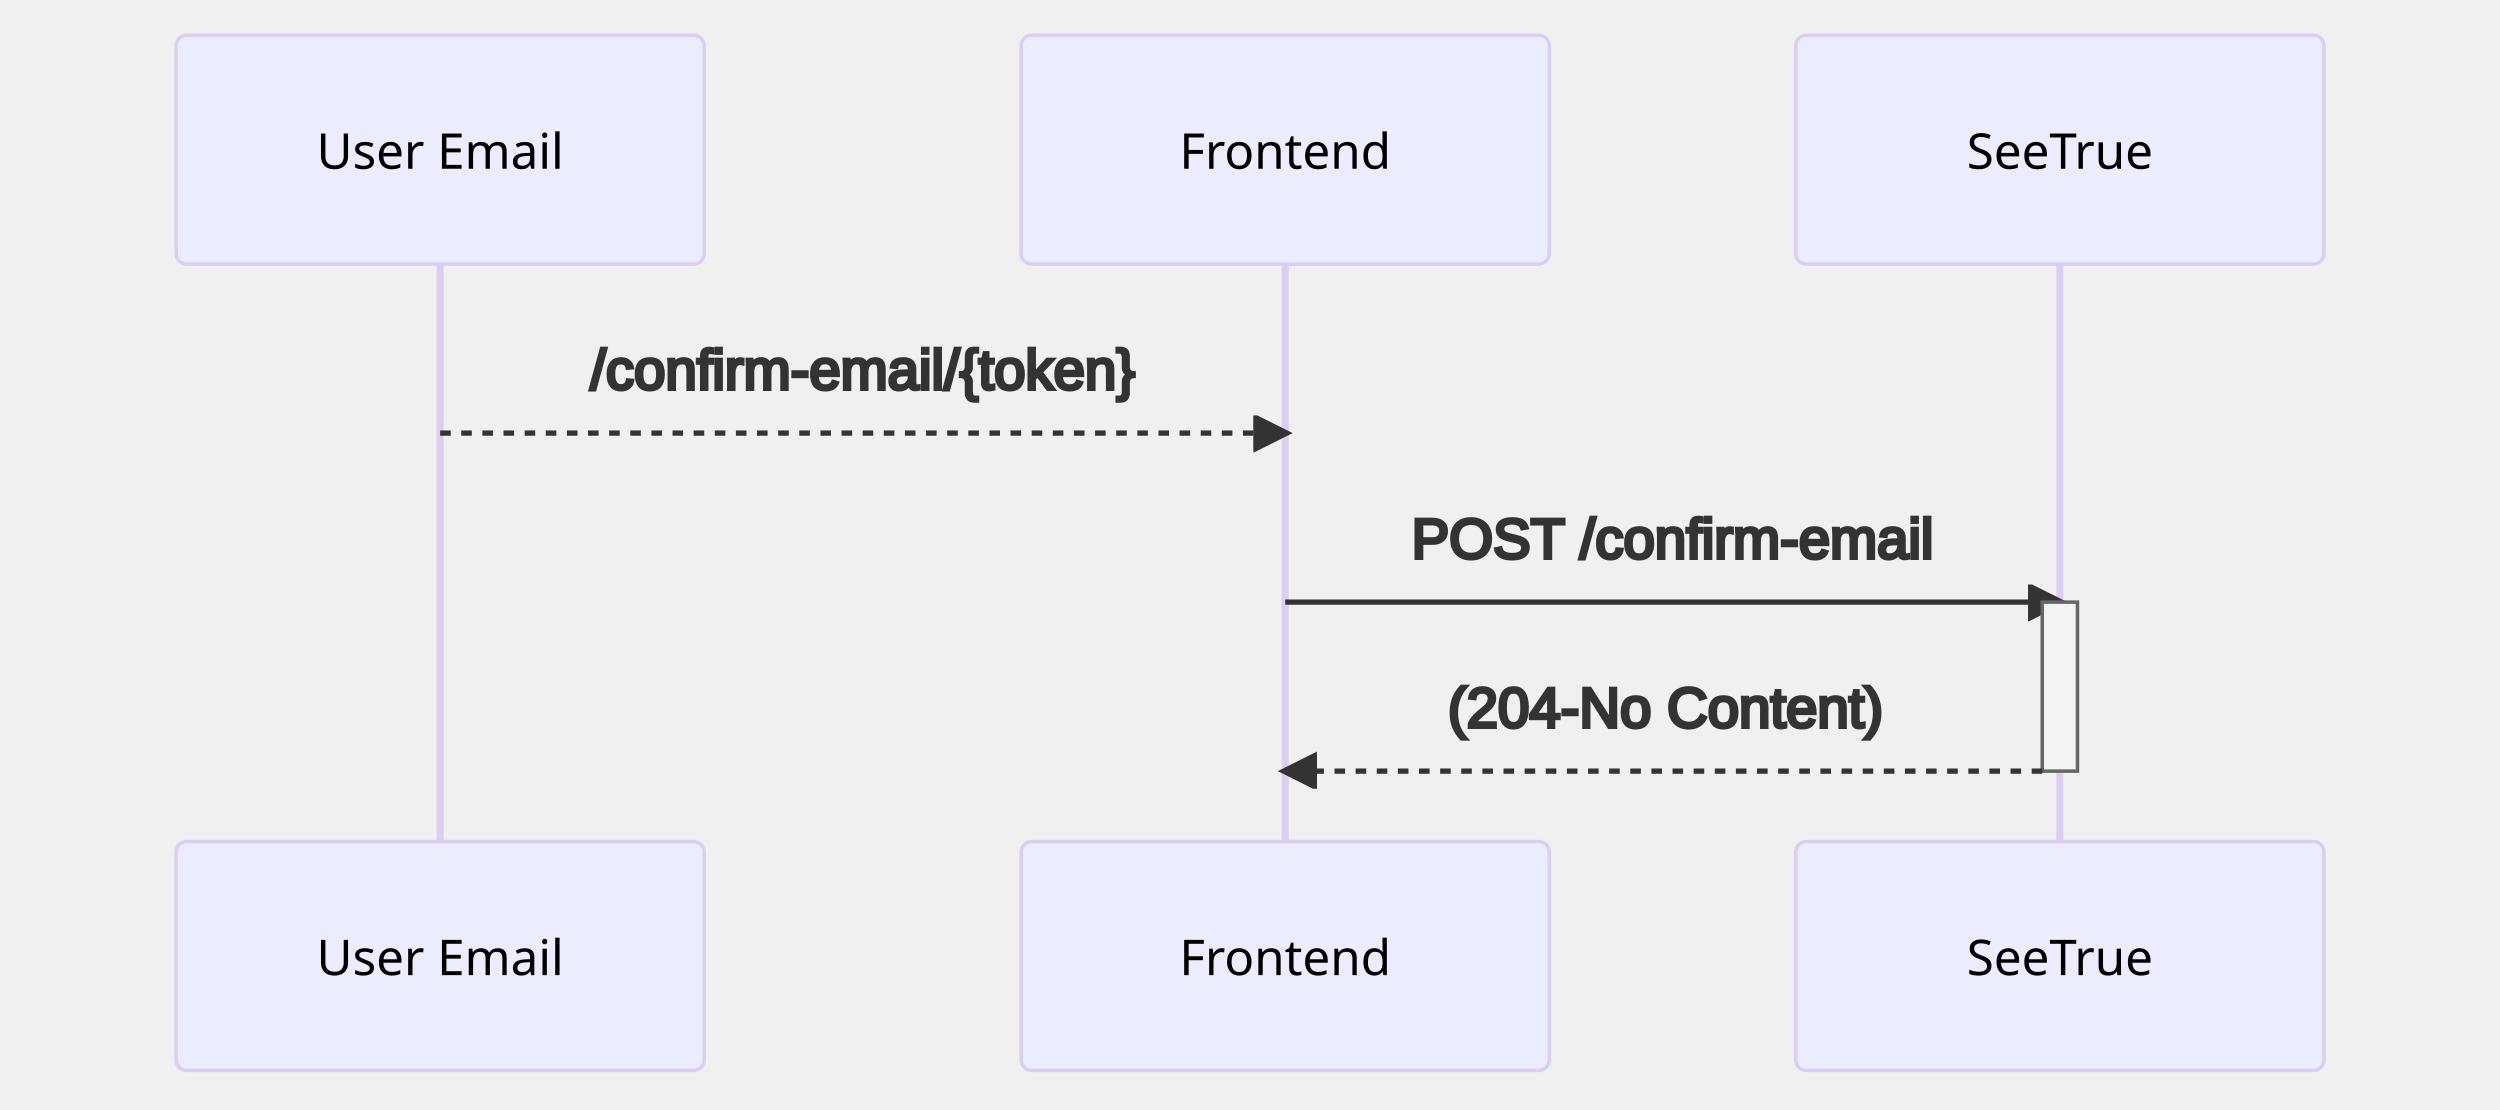
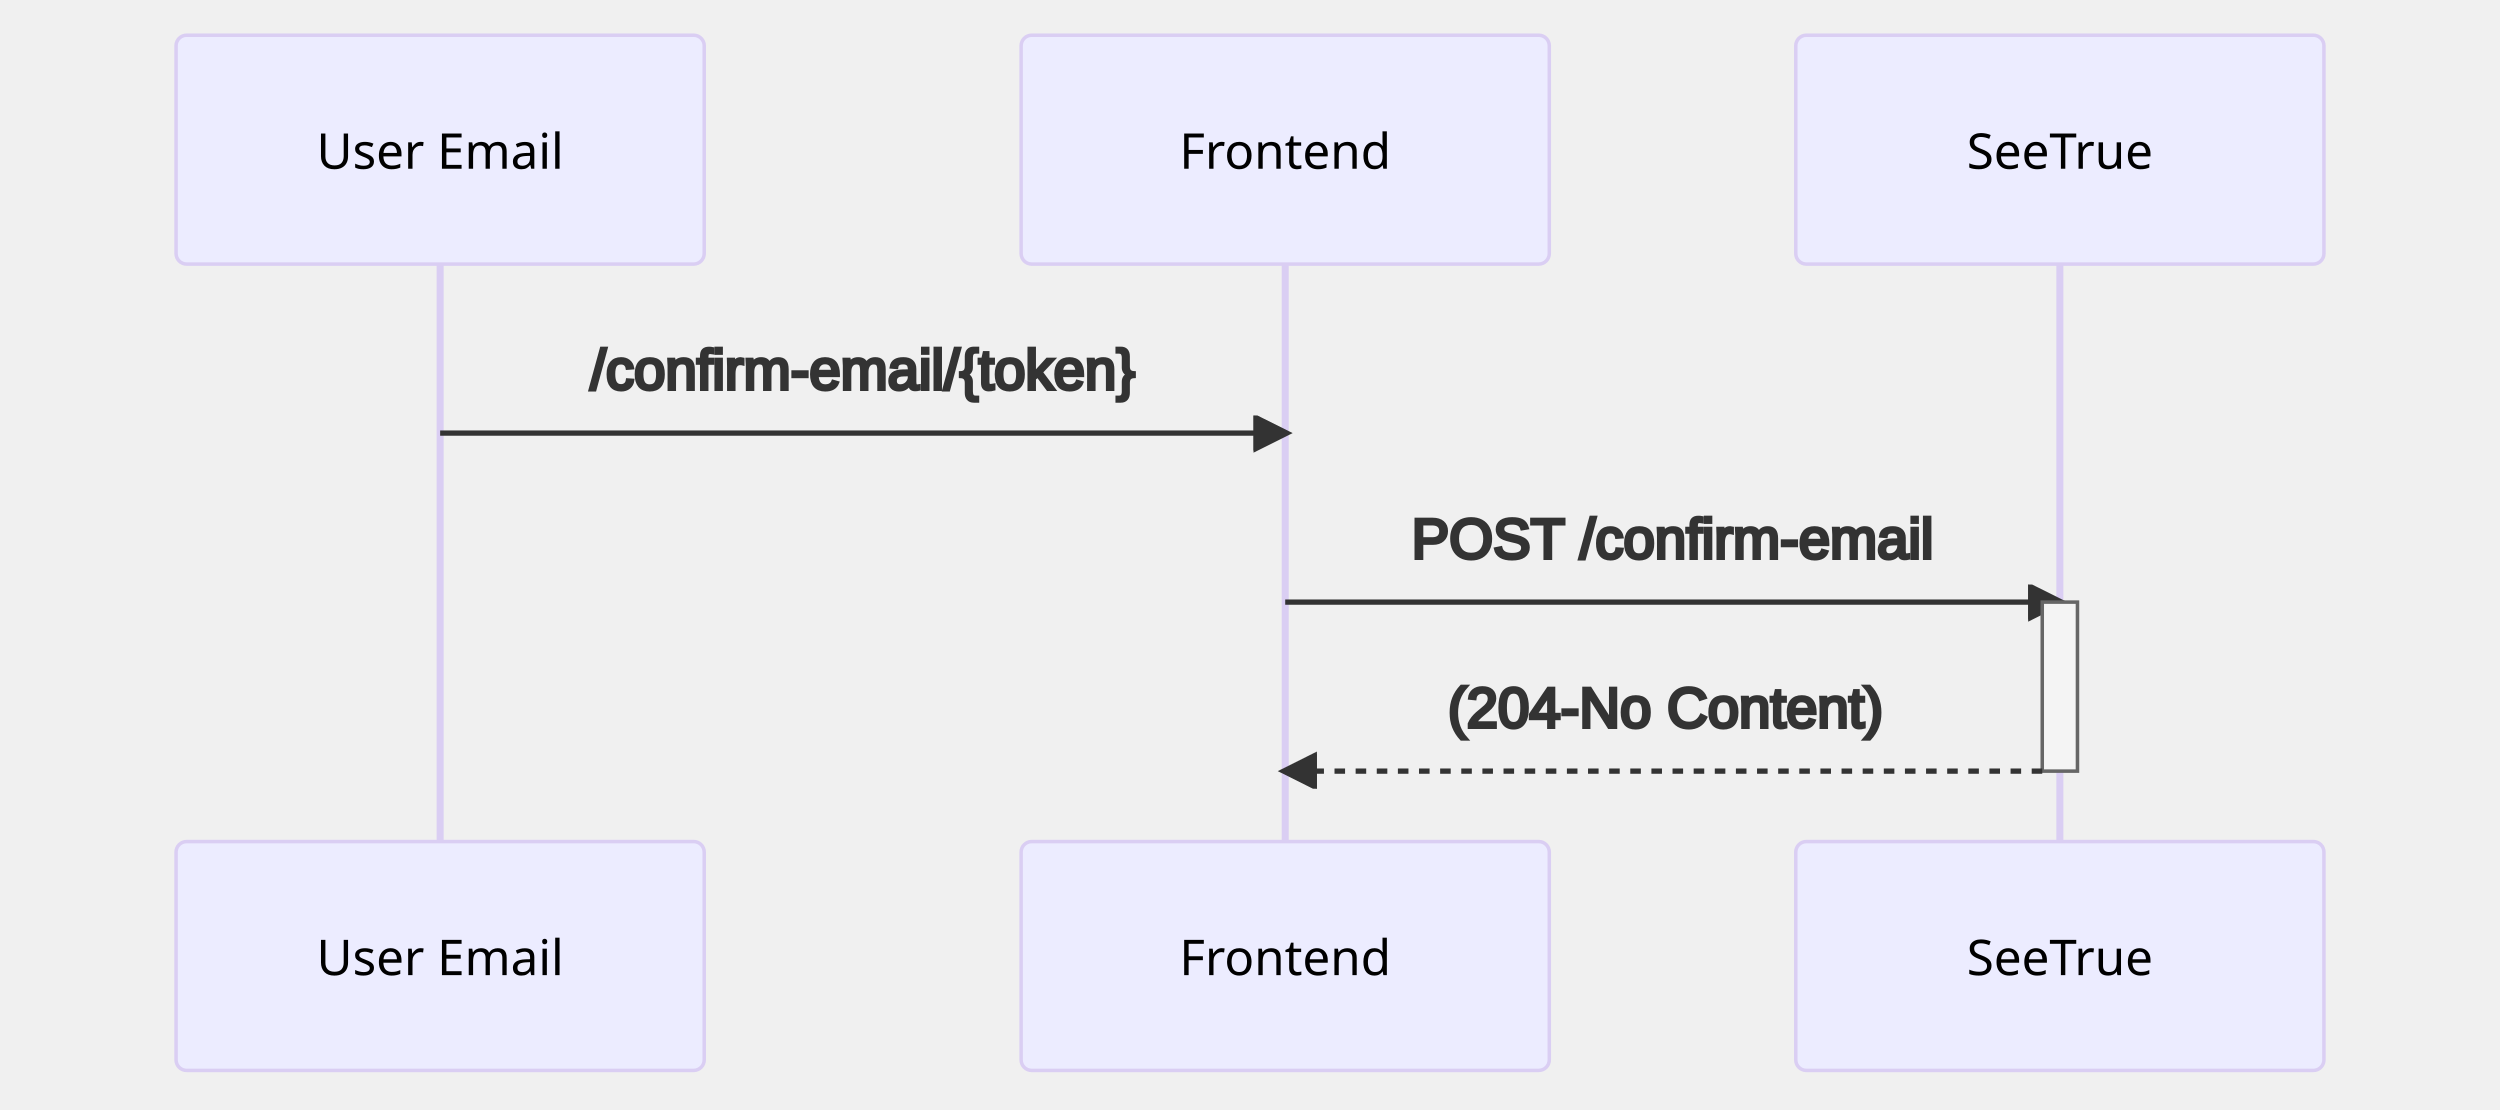
- <svg xmlns="http://www.w3.org/2000/svg" id="mermaid-1643230490798" width="100%" height="315" style="max-width: 710px; background-color: white;" viewBox="-50 -10 710 315">
-   <style>#mermaid-1643230490798 {font-family:"trebuchet ms",verdana,arial,sans-serif;font-size:16px;fill:#333;}#mermaid-1643230490798 .error-icon{fill:#552222;}#mermaid-1643230490798 .error-text{fill:#552222;stroke:#552222;}#mermaid-1643230490798 .edge-thickness-normal{stroke-width:2px;}#mermaid-1643230490798 .edge-thickness-thick{stroke-width:3.5px;}#mermaid-1643230490798 .edge-pattern-solid{stroke-dasharray:0;}#mermaid-1643230490798 .edge-pattern-dashed{stroke-dasharray:3;}#mermaid-1643230490798 .edge-pattern-dotted{stroke-dasharray:2;}#mermaid-1643230490798 .marker{fill:#333333;stroke:#333333;}#mermaid-1643230490798 .marker.cross{stroke:#333333;}#mermaid-1643230490798 svg{font-family:"trebuchet ms",verdana,arial,sans-serif;font-size:16px;}#mermaid-1643230490798 .actor{stroke:hsl(259.626, 59.777%, 87.902%);fill:#ECECFF;}#mermaid-1643230490798 text.actor&gt;tspan{fill:black;stroke:none;}#mermaid-1643230490798 .actor-line{stroke:grey;}#mermaid-1643230490798 .messageLine0{stroke-width:1.5;stroke-dasharray:none;stroke:#333;}#mermaid-1643230490798 .messageLine1{stroke-width:1.5;stroke-dasharray:2,2;stroke:#333;}#mermaid-1643230490798 #arrowhead path{fill:#333;stroke:#333;}#mermaid-1643230490798 .sequenceNumber{fill:white;}#mermaid-1643230490798 #sequencenumber{fill:#333;}#mermaid-1643230490798 #crosshead path{fill:#333;stroke:#333;}#mermaid-1643230490798 .messageText{fill:#333;stroke:#333;}#mermaid-1643230490798 .labelBox{stroke:hsl(259.626, 59.777%, 87.902%);fill:#ECECFF;}#mermaid-1643230490798 .labelText,#mermaid-1643230490798 .labelText&gt;tspan{fill:black;stroke:none;}#mermaid-1643230490798 .loopText,#mermaid-1643230490798 .loopText&gt;tspan{fill:black;stroke:none;}#mermaid-1643230490798 .loopLine{stroke-width:2px;stroke-dasharray:2,2;stroke:hsl(259.626, 59.777%, 87.902%);fill:hsl(259.626, 59.777%, 87.902%);}#mermaid-1643230490798 .note{stroke:#aaaa33;fill:#fff5ad;}#mermaid-1643230490798 .noteText,#mermaid-1643230490798 .noteText&gt;tspan{fill:black;stroke:none;}#mermaid-1643230490798 .activation0{fill:#f4f4f4;stroke:#666;}#mermaid-1643230490798 .activation1{fill:#f4f4f4;stroke:#666;}#mermaid-1643230490798 .activation2{fill:#f4f4f4;stroke:#666;}#mermaid-1643230490798 .actorPopupMenu{position:absolute;}#mermaid-1643230490798 .actorPopupMenuPanel{position:absolute;fill:#ECECFF;box-shadow:0px 8px 16px 0px rgba(0,0,0,0.2);filter:drop-shadow(3px 5px 2px rgb(0 0 0 / 0.4));}#mermaid-1643230490798 .actor-man line{stroke:hsl(259.626, 59.777%, 87.902%);fill:#ECECFF;}#mermaid-1643230490798 .actor-man circle,#mermaid-1643230490798 line{stroke:hsl(259.626, 59.777%, 87.902%);fill:#ECECFF;stroke-width:2px;}#mermaid-1643230490798 :root{--mermaid-font-family:"trebuchet ms",verdana,arial,sans-serif;}</style>
+ <svg xmlns="http://www.w3.org/2000/svg" id="mermaid-1643231469774" width="100%" height="315" style="max-width: 710px; background-color: white;" viewBox="-50 -10 710 315">
+   <style>#mermaid-1643231469774 {font-family:"trebuchet ms",verdana,arial,sans-serif;font-size:16px;fill:#333;}#mermaid-1643231469774 .error-icon{fill:#552222;}#mermaid-1643231469774 .error-text{fill:#552222;stroke:#552222;}#mermaid-1643231469774 .edge-thickness-normal{stroke-width:2px;}#mermaid-1643231469774 .edge-thickness-thick{stroke-width:3.5px;}#mermaid-1643231469774 .edge-pattern-solid{stroke-dasharray:0;}#mermaid-1643231469774 .edge-pattern-dashed{stroke-dasharray:3;}#mermaid-1643231469774 .edge-pattern-dotted{stroke-dasharray:2;}#mermaid-1643231469774 .marker{fill:#333333;stroke:#333333;}#mermaid-1643231469774 .marker.cross{stroke:#333333;}#mermaid-1643231469774 svg{font-family:"trebuchet ms",verdana,arial,sans-serif;font-size:16px;}#mermaid-1643231469774 .actor{stroke:hsl(259.626, 59.777%, 87.902%);fill:#ECECFF;}#mermaid-1643231469774 text.actor&gt;tspan{fill:black;stroke:none;}#mermaid-1643231469774 .actor-line{stroke:grey;}#mermaid-1643231469774 .messageLine0{stroke-width:1.5;stroke-dasharray:none;stroke:#333;}#mermaid-1643231469774 .messageLine1{stroke-width:1.5;stroke-dasharray:2,2;stroke:#333;}#mermaid-1643231469774 #arrowhead path{fill:#333;stroke:#333;}#mermaid-1643231469774 .sequenceNumber{fill:white;}#mermaid-1643231469774 #sequencenumber{fill:#333;}#mermaid-1643231469774 #crosshead path{fill:#333;stroke:#333;}#mermaid-1643231469774 .messageText{fill:#333;stroke:#333;}#mermaid-1643231469774 .labelBox{stroke:hsl(259.626, 59.777%, 87.902%);fill:#ECECFF;}#mermaid-1643231469774 .labelText,#mermaid-1643231469774 .labelText&gt;tspan{fill:black;stroke:none;}#mermaid-1643231469774 .loopText,#mermaid-1643231469774 .loopText&gt;tspan{fill:black;stroke:none;}#mermaid-1643231469774 .loopLine{stroke-width:2px;stroke-dasharray:2,2;stroke:hsl(259.626, 59.777%, 87.902%);fill:hsl(259.626, 59.777%, 87.902%);}#mermaid-1643231469774 .note{stroke:#aaaa33;fill:#fff5ad;}#mermaid-1643231469774 .noteText,#mermaid-1643231469774 .noteText&gt;tspan{fill:black;stroke:none;}#mermaid-1643231469774 .activation0{fill:#f4f4f4;stroke:#666;}#mermaid-1643231469774 .activation1{fill:#f4f4f4;stroke:#666;}#mermaid-1643231469774 .activation2{fill:#f4f4f4;stroke:#666;}#mermaid-1643231469774 .actorPopupMenu{position:absolute;}#mermaid-1643231469774 .actorPopupMenuPanel{position:absolute;fill:#ECECFF;box-shadow:0px 8px 16px 0px rgba(0,0,0,0.2);filter:drop-shadow(3px 5px 2px rgb(0 0 0 / 0.4));}#mermaid-1643231469774 .actor-man line{stroke:hsl(259.626, 59.777%, 87.902%);fill:#ECECFF;}#mermaid-1643231469774 .actor-man circle,#mermaid-1643231469774 line{stroke:hsl(259.626, 59.777%, 87.902%);fill:#ECECFF;stroke-width:2px;}#mermaid-1643231469774 :root{--mermaid-font-family:"trebuchet ms",verdana,arial,sans-serif;}</style>
  <g />
  <defs>
    <symbol id="computer" width="24" height="24">
      <path transform="scale(.5)" d="M2 2v13h20v-13h-20zm18 11h-16v-9h16v9zm-10.228 6l.466-1h3.524l.467 1h-4.457zm14.228 3h-24l2-6h2.104l-1.33 4h18.45l-1.297-4h2.073l2 6zm-5-10h-14v-7h14v7z" />
    </symbol>
  </defs>
  <defs>
    <symbol id="database" fill-rule="evenodd" clip-rule="evenodd">
      <path transform="scale(.5)" d="M12.258.001l.256.004.255.005.253.008.251.01.249.012.247.015.246.016.242.019.241.02.239.023.236.024.233.027.231.028.229.031.225.032.223.034.22.036.217.038.214.04.211.041.208.043.205.045.201.046.198.048.194.05.191.051.187.053.183.054.18.056.175.057.172.059.168.06.163.061.16.063.155.064.15.066.074.033.073.033.071.034.07.034.069.035.068.035.067.035.066.035.064.036.064.036.062.036.06.036.06.037.058.037.058.037.055.038.055.038.053.038.052.038.051.039.05.039.048.039.047.039.045.04.044.04.043.04.041.04.04.041.039.041.037.041.036.041.034.041.033.042.032.042.03.042.029.042.027.042.026.043.024.043.023.043.021.043.02.043.018.044.017.043.015.044.013.044.012.044.011.045.009.044.007.045.006.045.004.045.002.045.001.045v17l-.001.045-.002.045-.004.045-.006.045-.007.045-.009.044-.011.045-.012.044-.013.044-.015.044-.017.043-.018.044-.02.043-.021.043-.023.043-.024.043-.026.043-.027.042-.029.042-.03.042-.032.042-.033.042-.034.041-.036.041-.037.041-.039.041-.04.041-.041.04-.043.04-.044.04-.045.04-.047.039-.048.039-.05.039-.051.039-.052.038-.053.038-.055.038-.055.038-.058.037-.058.037-.06.037-.06.036-.062.036-.064.036-.064.036-.066.035-.067.035-.068.035-.069.035-.07.034-.071.034-.073.033-.074.033-.15.066-.155.064-.16.063-.163.061-.168.06-.172.059-.175.057-.18.056-.183.054-.187.053-.191.051-.194.05-.198.048-.201.046-.205.045-.208.043-.211.041-.214.04-.217.038-.22.036-.223.034-.225.032-.229.031-.231.028-.233.027-.236.024-.239.023-.241.02-.242.019-.246.016-.247.015-.249.012-.251.01-.253.008-.255.005-.256.004-.258.001-.258-.001-.256-.004-.255-.005-.253-.008-.251-.01-.249-.012-.247-.015-.245-.016-.243-.019-.241-.02-.238-.023-.236-.024-.234-.027-.231-.028-.228-.031-.226-.032-.223-.034-.22-.036-.217-.038-.214-.04-.211-.041-.208-.043-.204-.045-.201-.046-.198-.048-.195-.05-.19-.051-.187-.053-.184-.054-.179-.056-.176-.057-.172-.059-.167-.06-.164-.061-.159-.063-.155-.064-.151-.066-.074-.033-.072-.033-.072-.034-.07-.034-.069-.035-.068-.035-.067-.035-.066-.035-.064-.036-.063-.036-.062-.036-.061-.036-.06-.037-.058-.037-.057-.037-.056-.038-.055-.038-.053-.038-.052-.038-.051-.039-.049-.039-.049-.039-.046-.039-.046-.04-.044-.04-.043-.04-.041-.04-.04-.041-.039-.041-.037-.041-.036-.041-.034-.041-.033-.042-.032-.042-.03-.042-.029-.042-.027-.042-.026-.043-.024-.043-.023-.043-.021-.043-.02-.043-.018-.044-.017-.043-.015-.044-.013-.044-.012-.044-.011-.045-.009-.044-.007-.045-.006-.045-.004-.045-.002-.045-.001-.045v-17l.001-.045.002-.045.004-.045.006-.045.007-.045.009-.044.011-.045.012-.044.013-.044.015-.044.017-.043.018-.044.02-.043.021-.043.023-.043.024-.043.026-.043.027-.042.029-.042.03-.042.032-.042.033-.042.034-.041.036-.041.037-.041.039-.041.04-.041.041-.04.043-.04.044-.04.046-.04.046-.039.049-.039.049-.039.051-.039.052-.038.053-.038.055-.038.056-.038.057-.037.058-.037.06-.037.061-.036.062-.036.063-.036.064-.036.066-.035.067-.035.068-.035.069-.035.07-.034.072-.034.072-.033.074-.033.151-.066.155-.064.159-.063.164-.061.167-.06.172-.059.176-.057.179-.056.184-.054.187-.053.19-.051.195-.05.198-.048.201-.046.204-.045.208-.043.211-.041.214-.04.217-.038.22-.036.223-.034.226-.032.228-.031.231-.028.234-.027.236-.024.238-.023.241-.02.243-.019.245-.016.247-.015.249-.012.251-.01.253-.008.255-.005.256-.004.258-.001.258.001zm-9.258 20.499v.01l.001.021.003.021.004.022.005.021.006.022.007.022.009.023.01.022.011.023.012.023.013.023.015.023.016.024.017.023.018.024.019.024.021.024.022.025.023.024.024.025.052.049.056.05.061.051.066.051.07.051.075.051.079.052.084.052.088.052.092.052.097.052.102.051.105.052.11.052.114.051.119.051.123.051.127.05.131.05.135.05.139.048.144.049.147.047.152.047.155.047.16.045.163.045.167.043.171.043.176.041.178.041.183.039.187.039.19.037.194.035.197.035.202.033.204.031.209.03.212.029.216.027.219.025.222.024.226.021.23.02.233.018.236.016.24.015.243.012.246.01.249.008.253.005.256.004.259.001.26-.001.257-.004.254-.005.25-.008.247-.011.244-.012.241-.014.237-.016.233-.018.231-.021.226-.021.224-.024.22-.026.216-.027.212-.028.21-.031.205-.031.202-.034.198-.034.194-.036.191-.037.187-.039.183-.04.179-.04.175-.042.172-.043.168-.044.163-.045.16-.046.155-.046.152-.047.148-.048.143-.049.139-.049.136-.05.131-.05.126-.05.123-.051.118-.052.114-.051.11-.052.106-.052.101-.052.096-.052.092-.052.088-.053.083-.051.079-.052.074-.052.07-.051.065-.051.06-.051.056-.05.051-.05.023-.024.023-.025.021-.024.02-.024.019-.024.018-.024.017-.024.015-.023.014-.024.013-.023.012-.023.01-.023.01-.022.008-.022.006-.022.006-.022.004-.022.004-.021.001-.021.001-.021v-4.127l-.077.055-.08.053-.083.054-.085.053-.087.052-.09.052-.093.051-.095.05-.097.05-.1.049-.102.049-.105.048-.106.047-.109.047-.111.046-.114.045-.115.045-.118.044-.12.043-.122.042-.124.042-.126.041-.128.04-.13.04-.132.038-.134.038-.135.037-.138.037-.139.035-.142.035-.143.034-.144.033-.147.032-.148.031-.15.03-.151.03-.153.029-.154.027-.156.027-.158.026-.159.025-.161.024-.162.023-.163.022-.165.021-.166.02-.167.019-.169.018-.169.017-.171.016-.173.015-.173.014-.175.013-.175.012-.177.011-.178.01-.179.008-.179.008-.181.006-.182.005-.182.004-.184.003-.184.002h-.37l-.184-.002-.184-.003-.182-.004-.182-.005-.181-.006-.179-.008-.179-.008-.178-.01-.176-.011-.176-.012-.175-.013-.173-.014-.172-.015-.171-.016-.17-.017-.169-.018-.167-.019-.166-.02-.165-.021-.163-.022-.162-.023-.161-.024-.159-.025-.157-.026-.156-.027-.155-.027-.153-.029-.151-.03-.15-.03-.148-.031-.146-.032-.145-.033-.143-.034-.141-.035-.14-.035-.137-.037-.136-.037-.134-.038-.132-.038-.13-.04-.128-.04-.126-.041-.124-.042-.122-.042-.12-.044-.117-.043-.116-.045-.113-.045-.112-.046-.109-.047-.106-.047-.105-.048-.102-.049-.1-.049-.097-.05-.095-.05-.093-.052-.09-.051-.087-.052-.085-.053-.083-.054-.08-.054-.077-.054v4.127zm0-5.654v.011l.001.021.003.021.004.021.005.022.006.022.007.022.009.022.01.022.011.023.012.023.013.023.015.024.016.023.017.024.018.024.019.024.021.024.022.024.023.025.024.024.052.05.056.05.061.05.066.051.07.051.075.052.079.051.084.052.088.052.092.052.097.052.102.052.105.052.11.051.114.051.119.052.123.05.127.051.131.05.135.049.139.049.144.048.147.048.152.047.155.046.16.045.163.045.167.044.171.042.176.042.178.04.183.04.187.038.19.037.194.036.197.034.202.033.204.032.209.03.212.028.216.027.219.025.222.024.226.022.23.02.233.018.236.016.24.014.243.012.246.01.249.008.253.006.256.003.259.001.26-.001.257-.003.254-.006.25-.008.247-.01.244-.012.241-.015.237-.016.233-.018.231-.02.226-.022.224-.024.22-.025.216-.027.212-.029.21-.03.205-.032.202-.033.198-.035.194-.036.191-.037.187-.039.183-.039.179-.041.175-.042.172-.043.168-.044.163-.045.16-.045.155-.047.152-.047.148-.048.143-.048.139-.05.136-.049.131-.05.126-.051.123-.051.118-.051.114-.052.11-.052.106-.052.101-.052.096-.052.092-.052.088-.052.083-.052.079-.052.074-.051.07-.052.065-.051.06-.05.056-.051.051-.049.023-.025.023-.024.021-.025.02-.024.019-.024.018-.024.017-.024.015-.023.014-.023.013-.024.012-.022.01-.023.01-.023.008-.022.006-.022.006-.022.004-.021.004-.022.001-.021.001-.021v-4.139l-.077.054-.08.054-.083.054-.085.052-.087.053-.09.051-.093.051-.095.051-.097.05-.1.049-.102.049-.105.048-.106.047-.109.047-.111.046-.114.045-.115.044-.118.044-.12.044-.122.042-.124.042-.126.041-.128.04-.13.039-.132.039-.134.038-.135.037-.138.036-.139.036-.142.035-.143.033-.144.033-.147.033-.148.031-.15.03-.151.03-.153.028-.154.028-.156.027-.158.026-.159.025-.161.024-.162.023-.163.022-.165.021-.166.02-.167.019-.169.018-.169.017-.171.016-.173.015-.173.014-.175.013-.175.012-.177.011-.178.009-.179.009-.179.007-.181.007-.182.005-.182.004-.184.003-.184.002h-.37l-.184-.002-.184-.003-.182-.004-.182-.005-.181-.007-.179-.007-.179-.009-.178-.009-.176-.011-.176-.012-.175-.013-.173-.014-.172-.015-.171-.016-.17-.017-.169-.018-.167-.019-.166-.02-.165-.021-.163-.022-.162-.023-.161-.024-.159-.025-.157-.026-.156-.027-.155-.028-.153-.028-.151-.03-.15-.03-.148-.031-.146-.033-.145-.033-.143-.033-.141-.035-.14-.036-.137-.036-.136-.037-.134-.038-.132-.039-.13-.039-.128-.04-.126-.041-.124-.042-.122-.043-.12-.043-.117-.044-.116-.044-.113-.046-.112-.046-.109-.046-.106-.047-.105-.048-.102-.049-.1-.049-.097-.05-.095-.051-.093-.051-.09-.051-.087-.053-.085-.052-.083-.054-.08-.054-.077-.054v4.139zm0-5.666v.011l.001.02.003.022.004.021.005.022.006.021.007.022.009.023.01.022.011.023.012.023.013.023.015.023.016.024.017.024.018.023.019.024.021.025.022.024.023.024.024.025.052.05.056.05.061.05.066.051.07.051.075.052.079.051.084.052.088.052.092.052.097.052.102.052.105.051.11.052.114.051.119.051.123.051.127.05.131.05.135.05.139.049.144.048.147.048.152.047.155.046.16.045.163.045.167.043.171.043.176.042.178.04.183.04.187.038.19.037.194.036.197.034.202.033.204.032.209.03.212.028.216.027.219.025.222.024.226.021.23.02.233.018.236.017.24.014.243.012.246.01.249.008.253.006.256.003.259.001.26-.001.257-.003.254-.006.25-.008.247-.01.244-.013.241-.014.237-.016.233-.018.231-.02.226-.022.224-.024.22-.025.216-.027.212-.029.21-.03.205-.032.202-.033.198-.035.194-.036.191-.037.187-.039.183-.039.179-.041.175-.042.172-.043.168-.044.163-.045.16-.045.155-.047.152-.047.148-.048.143-.049.139-.049.136-.049.131-.051.126-.05.123-.051.118-.052.114-.051.11-.052.106-.052.101-.052.096-.052.092-.052.088-.052.083-.052.079-.052.074-.052.07-.051.065-.051.06-.051.056-.05.051-.049.023-.025.023-.025.021-.024.02-.024.019-.024.018-.024.017-.024.015-.023.014-.024.013-.023.012-.023.01-.022.01-.023.008-.022.006-.022.006-.022.004-.022.004-.021.001-.021.001-.021v-4.153l-.077.054-.08.054-.083.053-.085.053-.087.053-.09.051-.093.051-.095.051-.097.05-.1.049-.102.048-.105.048-.106.048-.109.046-.111.046-.114.046-.115.044-.118.044-.12.043-.122.043-.124.042-.126.041-.128.04-.13.039-.132.039-.134.038-.135.037-.138.036-.139.036-.142.034-.143.034-.144.033-.147.032-.148.032-.15.03-.151.03-.153.028-.154.028-.156.027-.158.026-.159.024-.161.024-.162.023-.163.023-.165.021-.166.02-.167.019-.169.018-.169.017-.171.016-.173.015-.173.014-.175.013-.175.012-.177.01-.178.01-.179.009-.179.007-.181.006-.182.006-.182.004-.184.003-.184.001-.185.001-.185-.001-.184-.001-.184-.003-.182-.004-.182-.006-.181-.006-.179-.007-.179-.009-.178-.01-.176-.01-.176-.012-.175-.013-.173-.014-.172-.015-.171-.016-.17-.017-.169-.018-.167-.019-.166-.02-.165-.021-.163-.023-.162-.023-.161-.024-.159-.024-.157-.026-.156-.027-.155-.028-.153-.028-.151-.03-.15-.03-.148-.032-.146-.032-.145-.033-.143-.034-.141-.034-.14-.036-.137-.036-.136-.037-.134-.038-.132-.039-.13-.039-.128-.041-.126-.041-.124-.041-.122-.043-.12-.043-.117-.044-.116-.044-.113-.046-.112-.046-.109-.046-.106-.048-.105-.048-.102-.048-.1-.05-.097-.049-.095-.051-.093-.051-.09-.052-.087-.052-.085-.053-.083-.053-.08-.054-.077-.054v4.153zm8.74-8.179l-.257.004-.254.005-.25.008-.247.011-.244.012-.241.014-.237.016-.233.018-.231.021-.226.022-.224.023-.22.026-.216.027-.212.028-.21.031-.205.032-.202.033-.198.034-.194.036-.191.038-.187.038-.183.04-.179.041-.175.042-.172.043-.168.043-.163.045-.16.046-.155.046-.152.048-.148.048-.143.048-.139.049-.136.05-.131.05-.126.051-.123.051-.118.051-.114.052-.11.052-.106.052-.101.052-.096.052-.092.052-.088.052-.083.052-.079.052-.074.051-.07.052-.065.051-.06.05-.056.05-.051.05-.023.025-.023.024-.021.024-.02.025-.019.024-.018.024-.017.023-.015.024-.014.023-.013.023-.012.023-.01.023-.01.022-.008.022-.006.023-.006.021-.004.022-.004.021-.001.021-.001.021.001.021.001.021.004.021.004.022.006.021.006.023.008.022.01.022.01.023.012.023.013.023.014.023.015.024.017.023.018.024.019.024.02.025.021.024.023.024.023.025.051.05.056.05.06.05.065.051.07.052.074.051.079.052.083.052.088.052.092.052.096.052.101.052.106.052.11.052.114.052.118.051.123.051.126.051.131.05.136.05.139.049.143.048.148.048.152.048.155.046.16.046.163.045.168.043.172.043.175.042.179.041.183.04.187.038.191.038.194.036.198.034.202.033.205.032.21.031.212.028.216.027.22.026.224.023.226.022.231.021.233.018.237.016.241.014.244.012.247.011.25.008.254.005.257.004.26.001.26-.001.257-.004.254-.005.25-.008.247-.011.244-.012.241-.014.237-.016.233-.018.231-.021.226-.022.224-.023.22-.026.216-.027.212-.028.21-.031.205-.032.202-.033.198-.034.194-.036.191-.038.187-.038.183-.04.179-.041.175-.042.172-.043.168-.043.163-.045.16-.046.155-.046.152-.048.148-.048.143-.048.139-.049.136-.05.131-.05.126-.051.123-.051.118-.051.114-.052.11-.052.106-.052.101-.052.096-.052.092-.052.088-.052.083-.052.079-.052.074-.051.07-.052.065-.051.06-.05.056-.05.051-.05.023-.025.023-.024.021-.024.02-.025.019-.024.018-.024.017-.023.015-.024.014-.023.013-.023.012-.023.01-.023.01-.022.008-.022.006-.023.006-.021.004-.022.004-.021.001-.021.001-.021-.001-.021-.001-.021-.004-.021-.004-.022-.006-.021-.006-.023-.008-.022-.01-.022-.01-.023-.012-.023-.013-.023-.014-.023-.015-.024-.017-.023-.018-.024-.019-.024-.02-.025-.021-.024-.023-.024-.023-.025-.051-.05-.056-.05-.06-.05-.065-.051-.07-.052-.074-.051-.079-.052-.083-.052-.088-.052-.092-.052-.096-.052-.101-.052-.106-.052-.11-.052-.114-.052-.118-.051-.123-.051-.126-.051-.131-.05-.136-.05-.139-.049-.143-.048-.148-.048-.152-.048-.155-.046-.16-.046-.163-.045-.168-.043-.172-.043-.175-.042-.179-.041-.183-.04-.187-.038-.191-.038-.194-.036-.198-.034-.202-.033-.205-.032-.21-.031-.212-.028-.216-.027-.22-.026-.224-.023-.226-.022-.231-.021-.233-.018-.237-.016-.241-.014-.244-.012-.247-.011-.25-.008-.254-.005-.257-.004-.26-.001-.26.001z" />
    </symbol>
  </defs>
  <defs>
    <symbol id="clock" width="24" height="24">
      <path transform="scale(.5)" d="M12 2c5.514 0 10 4.486 10 10s-4.486 10-10 10-10-4.486-10-10 4.486-10 10-10zm0-2c-6.627 0-12 5.373-12 12s5.373 12 12 12 12-5.373 12-12-5.373-12-12-12zm5.848 12.459c.202.038.202.333.001.372-1.907.361-6.045 1.111-6.547 1.111-.719 0-1.301-.582-1.301-1.301 0-.512.77-5.447 1.125-7.445.034-.192.312-.181.343.014l.985 6.238 5.394 1.011z" />
    </symbol>
  </defs>
  <g>
    <line id="actor0" x1="75" y1="5" x2="75" y2="249" class="200" stroke-width="0.5px" stroke="#999" />
    <g id="root-0">
      <rect x="0" y="0" fill="#eaeaea" stroke="#666" width="150" height="65" rx="3" ry="3" class="actor" />
      <text x="75" y="32.5" dominant-baseline="central" alignment-baseline="central" class="actor" style="text-anchor: middle; font-size: 14px; font-weight: 400; font-family: Open-Sans, &quot;sans-serif&quot;;">
        <tspan x="75" dy="0">User Email</tspan>
      </text>
    </g>
  </g>
  <g>
    <line id="actor1" x1="315" y1="5" x2="315" y2="249" class="200" stroke-width="0.5px" stroke="#999" />
    <g id="root-1">
      <rect x="240" y="0" fill="#eaeaea" stroke="#666" width="150" height="65" rx="3" ry="3" class="actor" />
      <text x="315" y="32.5" dominant-baseline="central" alignment-baseline="central" class="actor" style="text-anchor: middle; font-size: 14px; font-weight: 400; font-family: Open-Sans, &quot;sans-serif&quot;;">
        <tspan x="315" dy="0">Frontend</tspan>
      </text>
    </g>
  </g>
  <g>
    <line id="actor2" x1="535" y1="5" x2="535" y2="249" class="200" stroke-width="0.5px" stroke="#999" />
    <g id="root-2">
      <rect x="460" y="0" fill="#eaeaea" stroke="#666" width="150" height="65" rx="3" ry="3" class="actor" />
      <text x="535" y="32.5" dominant-baseline="central" alignment-baseline="central" class="actor" style="text-anchor: middle; font-size: 14px; font-weight: 400; font-family: Open-Sans, &quot;sans-serif&quot;;">
        <tspan x="535" dy="0">SeeTrue</tspan>
      </text>
    </g>
  </g>
  <defs>
    <marker id="arrowhead" refX="9" refY="5" markerUnits="userSpaceOnUse" markerWidth="12" markerHeight="12" orient="auto">
      <path d="M 0 0 L 10 5 L 0 10 z" />
    </marker>
  </defs>
  <defs>
    <marker id="crosshead" markerWidth="15" markerHeight="8" orient="auto" refX="16" refY="4">
      <path fill="black" stroke="#000000" stroke-width="1px" d="M 9,2 V 6 L16,4 Z" style="stroke-dasharray: 0, 0;" />
      <path fill="none" stroke="#000000" stroke-width="1px" d="M 0,1 L 6,7 M 6,1 L 0,7" style="stroke-dasharray: 0, 0;" />
    </marker>
  </defs>
  <defs>
    <marker id="filled-head" refX="18" refY="7" markerWidth="20" markerHeight="28" orient="auto">
      <path d="M 18,7 L9,13 L14,7 L9,1 Z" />
    </marker>
  </defs>
  <defs>
    <marker id="sequencenumber" refX="15" refY="15" markerWidth="60" markerHeight="40" orient="auto">
      <circle cx="15" cy="15" r="6" />
    </marker>
  </defs>
  <text x="195" y="80" text-anchor="middle" dominant-baseline="middle" alignment-baseline="middle" class="messageText" dy="1em" style="font-family: &quot;trebuchet ms&quot;, verdana, arial, sans-serif; font-size: 16px; font-weight: 400;">/confirm-email/{token}</text>
-   <line x1="75" y1="113" x2="315" y2="113" class="messageLine1" stroke-width="2" stroke="none" marker-end="url(#arrowhead)" style="stroke-dasharray: 3, 3; fill: none;" />
+   <line x1="75" y1="113" x2="315" y2="113" class="messageLine0" stroke-width="2" stroke="none" marker-end="url(#arrowhead)" style="fill: none;" />
  <text x="425" y="128" text-anchor="middle" dominant-baseline="middle" alignment-baseline="middle" class="messageText" dy="1em" style="font-family: &quot;trebuchet ms&quot;, verdana, arial, sans-serif; font-size: 16px; font-weight: 400;">POST /confirm-email</text>
  <line x1="315" y1="161" x2="535" y2="161" class="messageLine0" stroke-width="2" stroke="none" marker-end="url(#arrowhead)" style="fill: none;" />
  <g>
    <rect x="530" y="161" fill="#EDF2AE" stroke="#666" width="10" height="48" rx="0" ry="0" class="activation0" />
  </g>
  <text x="423" y="176" text-anchor="middle" dominant-baseline="middle" alignment-baseline="middle" class="messageText" dy="1em" style="font-family: &quot;trebuchet ms&quot;, verdana, arial, sans-serif; font-size: 16px; font-weight: 400;">(204-No Content)</text>
  <line x1="530" y1="209" x2="315" y2="209" class="messageLine1" stroke-width="2" stroke="none" marker-end="url(#arrowhead)" style="stroke-dasharray: 3, 3; fill: none;" />
  <g>
    <rect x="0" y="229" fill="#eaeaea" stroke="#666" width="150" height="65" rx="3" ry="3" class="actor" />
    <text x="75" y="261.5" dominant-baseline="central" alignment-baseline="central" class="actor" style="text-anchor: middle; font-size: 14px; font-weight: 400; font-family: Open-Sans, &quot;sans-serif&quot;;">
      <tspan x="75" dy="0">User Email</tspan>
    </text>
  </g>
  <g>
    <rect x="240" y="229" fill="#eaeaea" stroke="#666" width="150" height="65" rx="3" ry="3" class="actor" />
    <text x="315" y="261.5" dominant-baseline="central" alignment-baseline="central" class="actor" style="text-anchor: middle; font-size: 14px; font-weight: 400; font-family: Open-Sans, &quot;sans-serif&quot;;">
      <tspan x="315" dy="0">Frontend</tspan>
    </text>
  </g>
  <g>
    <rect x="460" y="229" fill="#eaeaea" stroke="#666" width="150" height="65" rx="3" ry="3" class="actor" />
    <text x="535" y="261.5" dominant-baseline="central" alignment-baseline="central" class="actor" style="text-anchor: middle; font-size: 14px; font-weight: 400; font-family: Open-Sans, &quot;sans-serif&quot;;">
      <tspan x="535" dy="0">SeeTrue</tspan>
    </text>
  </g>
</svg>
